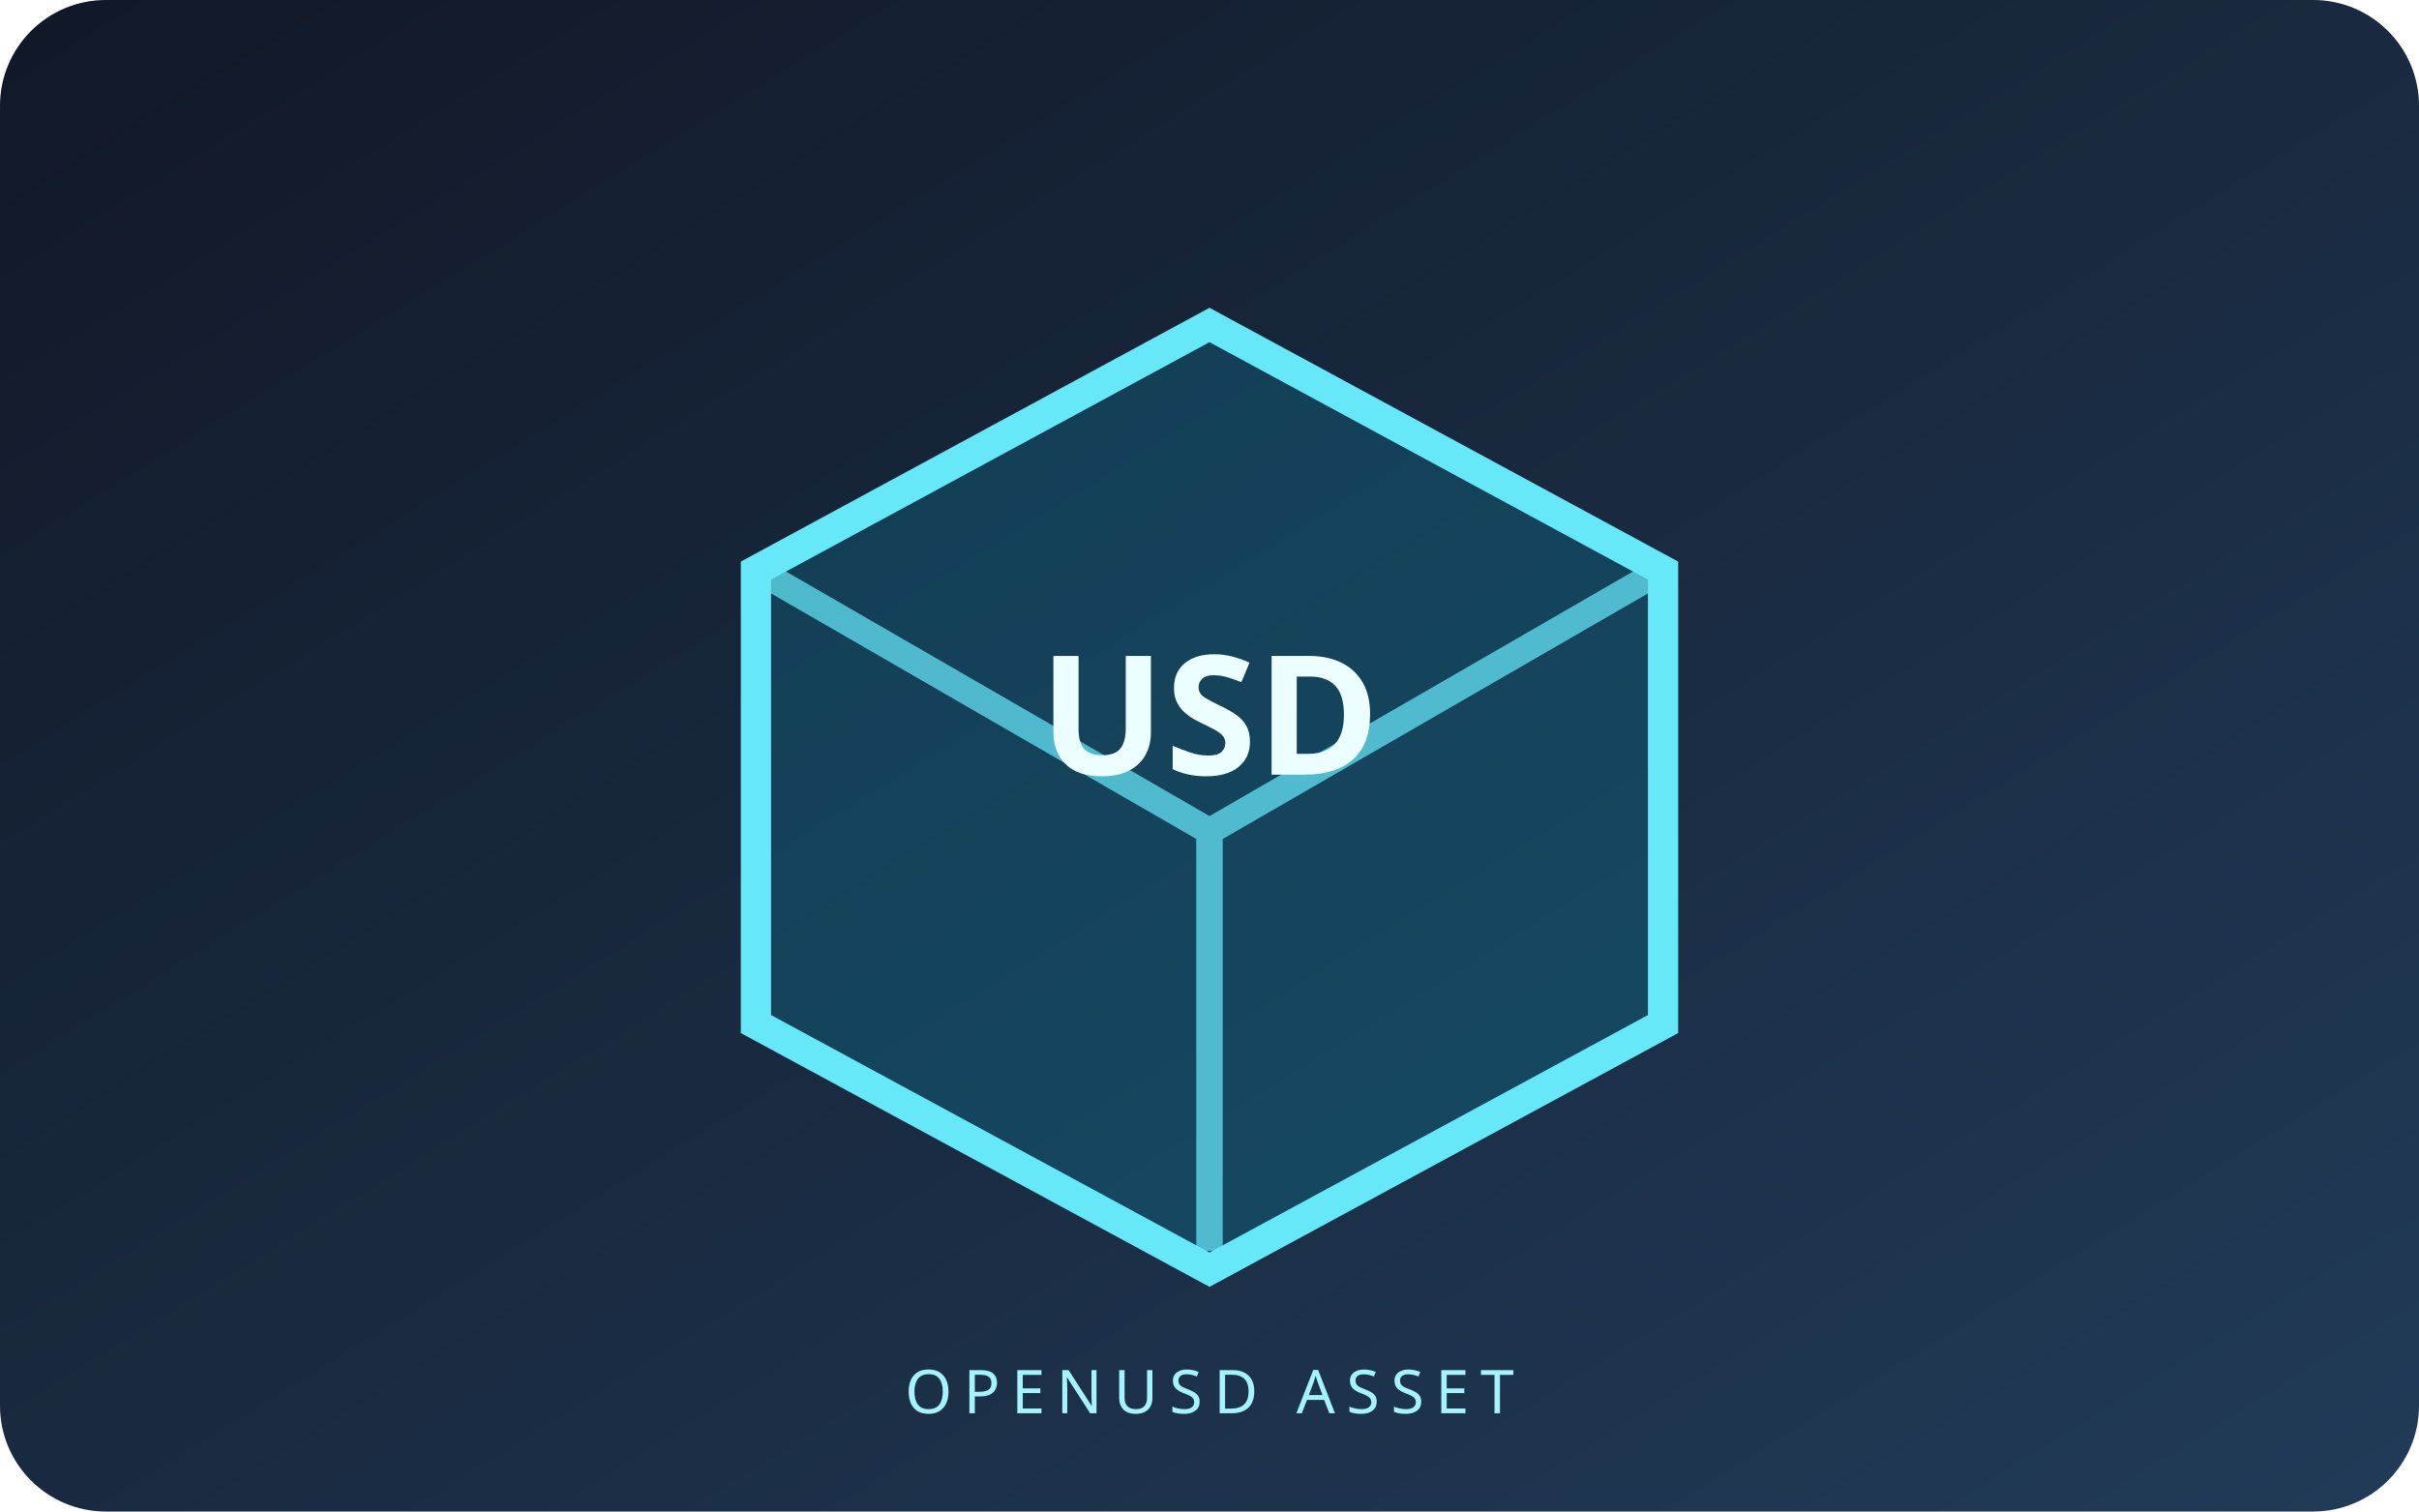
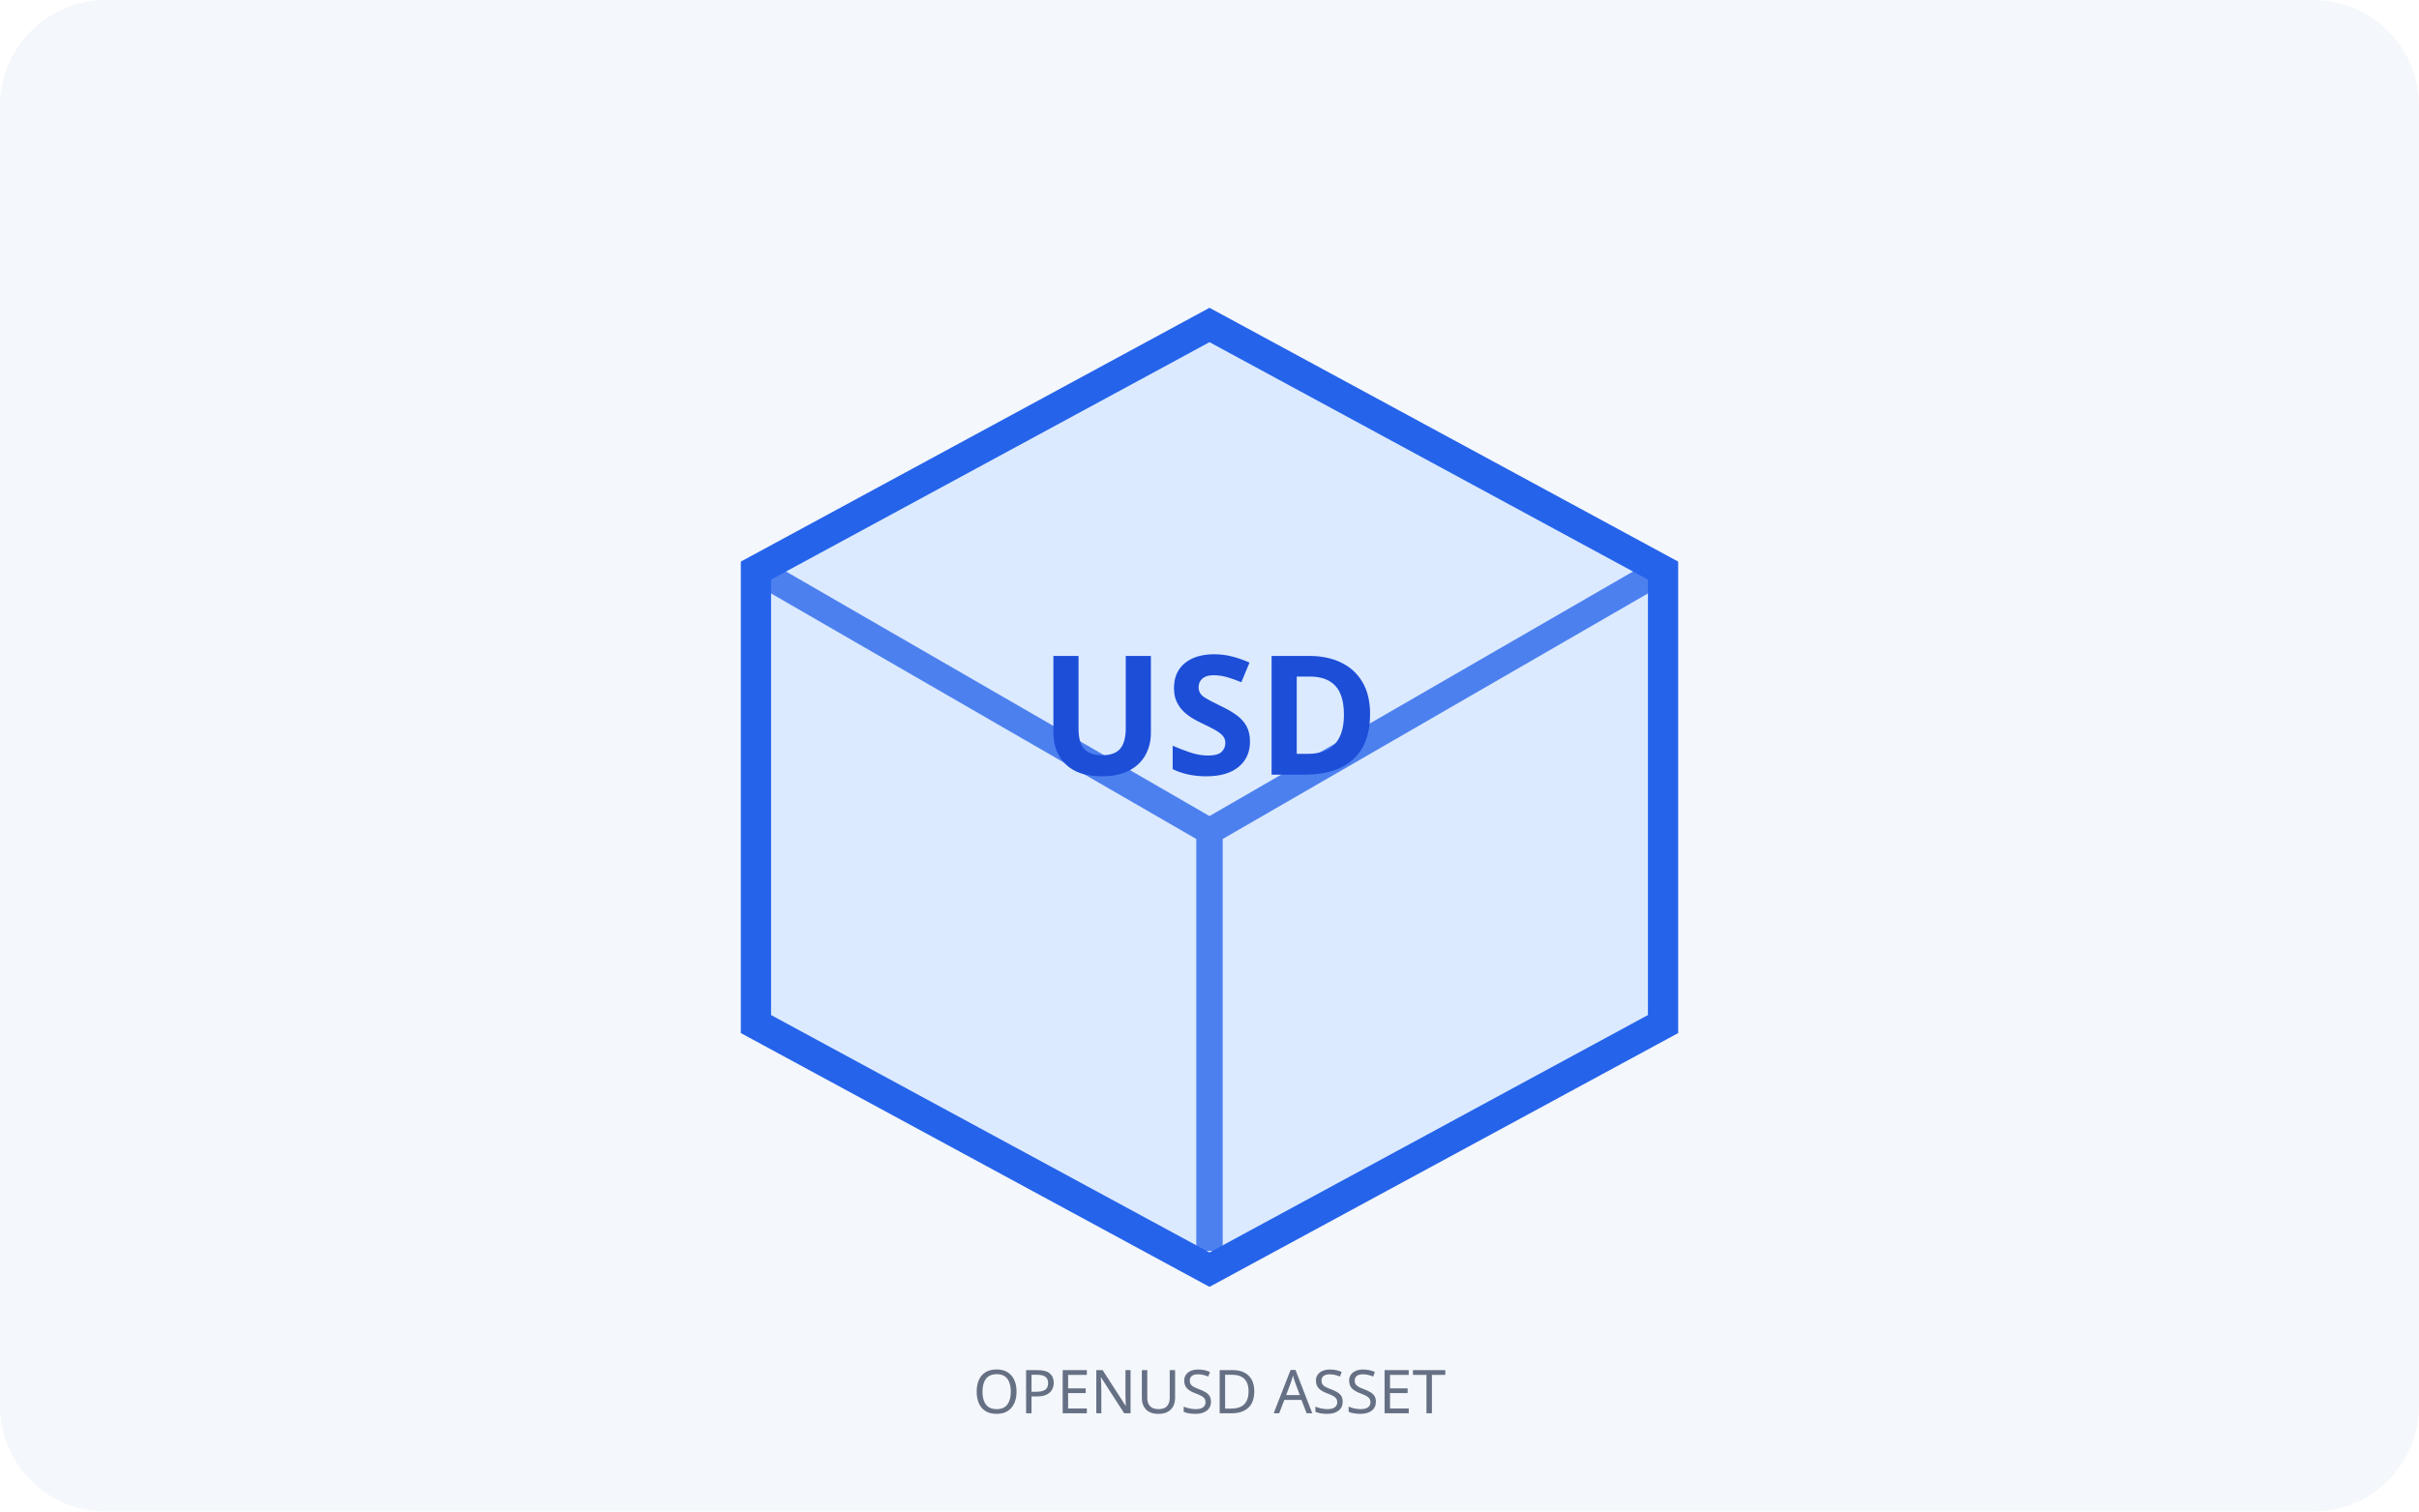
<svg xmlns="http://www.w3.org/2000/svg" viewBox="0 0 640 400" role="img" aria-label="USD资产默认缩略图">
-   <defs>
-     <linearGradient id="bg" x1="0" y1="0" x2="1" y2="1">
-       <stop stop-color="#111827" />
-       <stop offset="1" stop-color="#213b58" />
-     </linearGradient>
-   </defs>
-   <rect width="640" height="400" rx="28" fill="url(#bg)" />
-   <path d="M320 86 440 151v120L320 336 200 271V151z" fill="#0e7490" fill-opacity=".35" stroke="#67e8f9" stroke-width="8" />
-   <path d="m204 153 116 67 116-67M320 220v111" fill="none" stroke="#67e8f9" stroke-width="7" opacity=".72" />
-   <text x="320" y="205" text-anchor="middle" fill="#ecfeff" font-family="system-ui,sans-serif" font-size="44" font-weight="750">USD</text>
-   <text x="320" y="374" text-anchor="middle" fill="#a5f3fc" font-family="system-ui,sans-serif" font-size="16" letter-spacing="3">OPENUSD ASSET</text>
+   <rect width="640" height="400" rx="28" fill="#f4f7fb" />
+   <path d="M320 86 440 151v120L320 336 200 271V151z" fill="#dbeafe" stroke="#2563eb" stroke-width="8" />
+   <path d="m204 153 116 67 116-67M320 220v111" fill="none" stroke="#2563eb" stroke-width="7" opacity=".78" />
+   <text x="320" y="205" text-anchor="middle" fill="#1d4ed8" font-family="system-ui,sans-serif" font-size="44" font-weight="750">USD</text>
+   <text x="320" y="374" text-anchor="middle" fill="#667085" font-family="system-ui,sans-serif" font-size="16">OPENUSD ASSET</text>
</svg>
